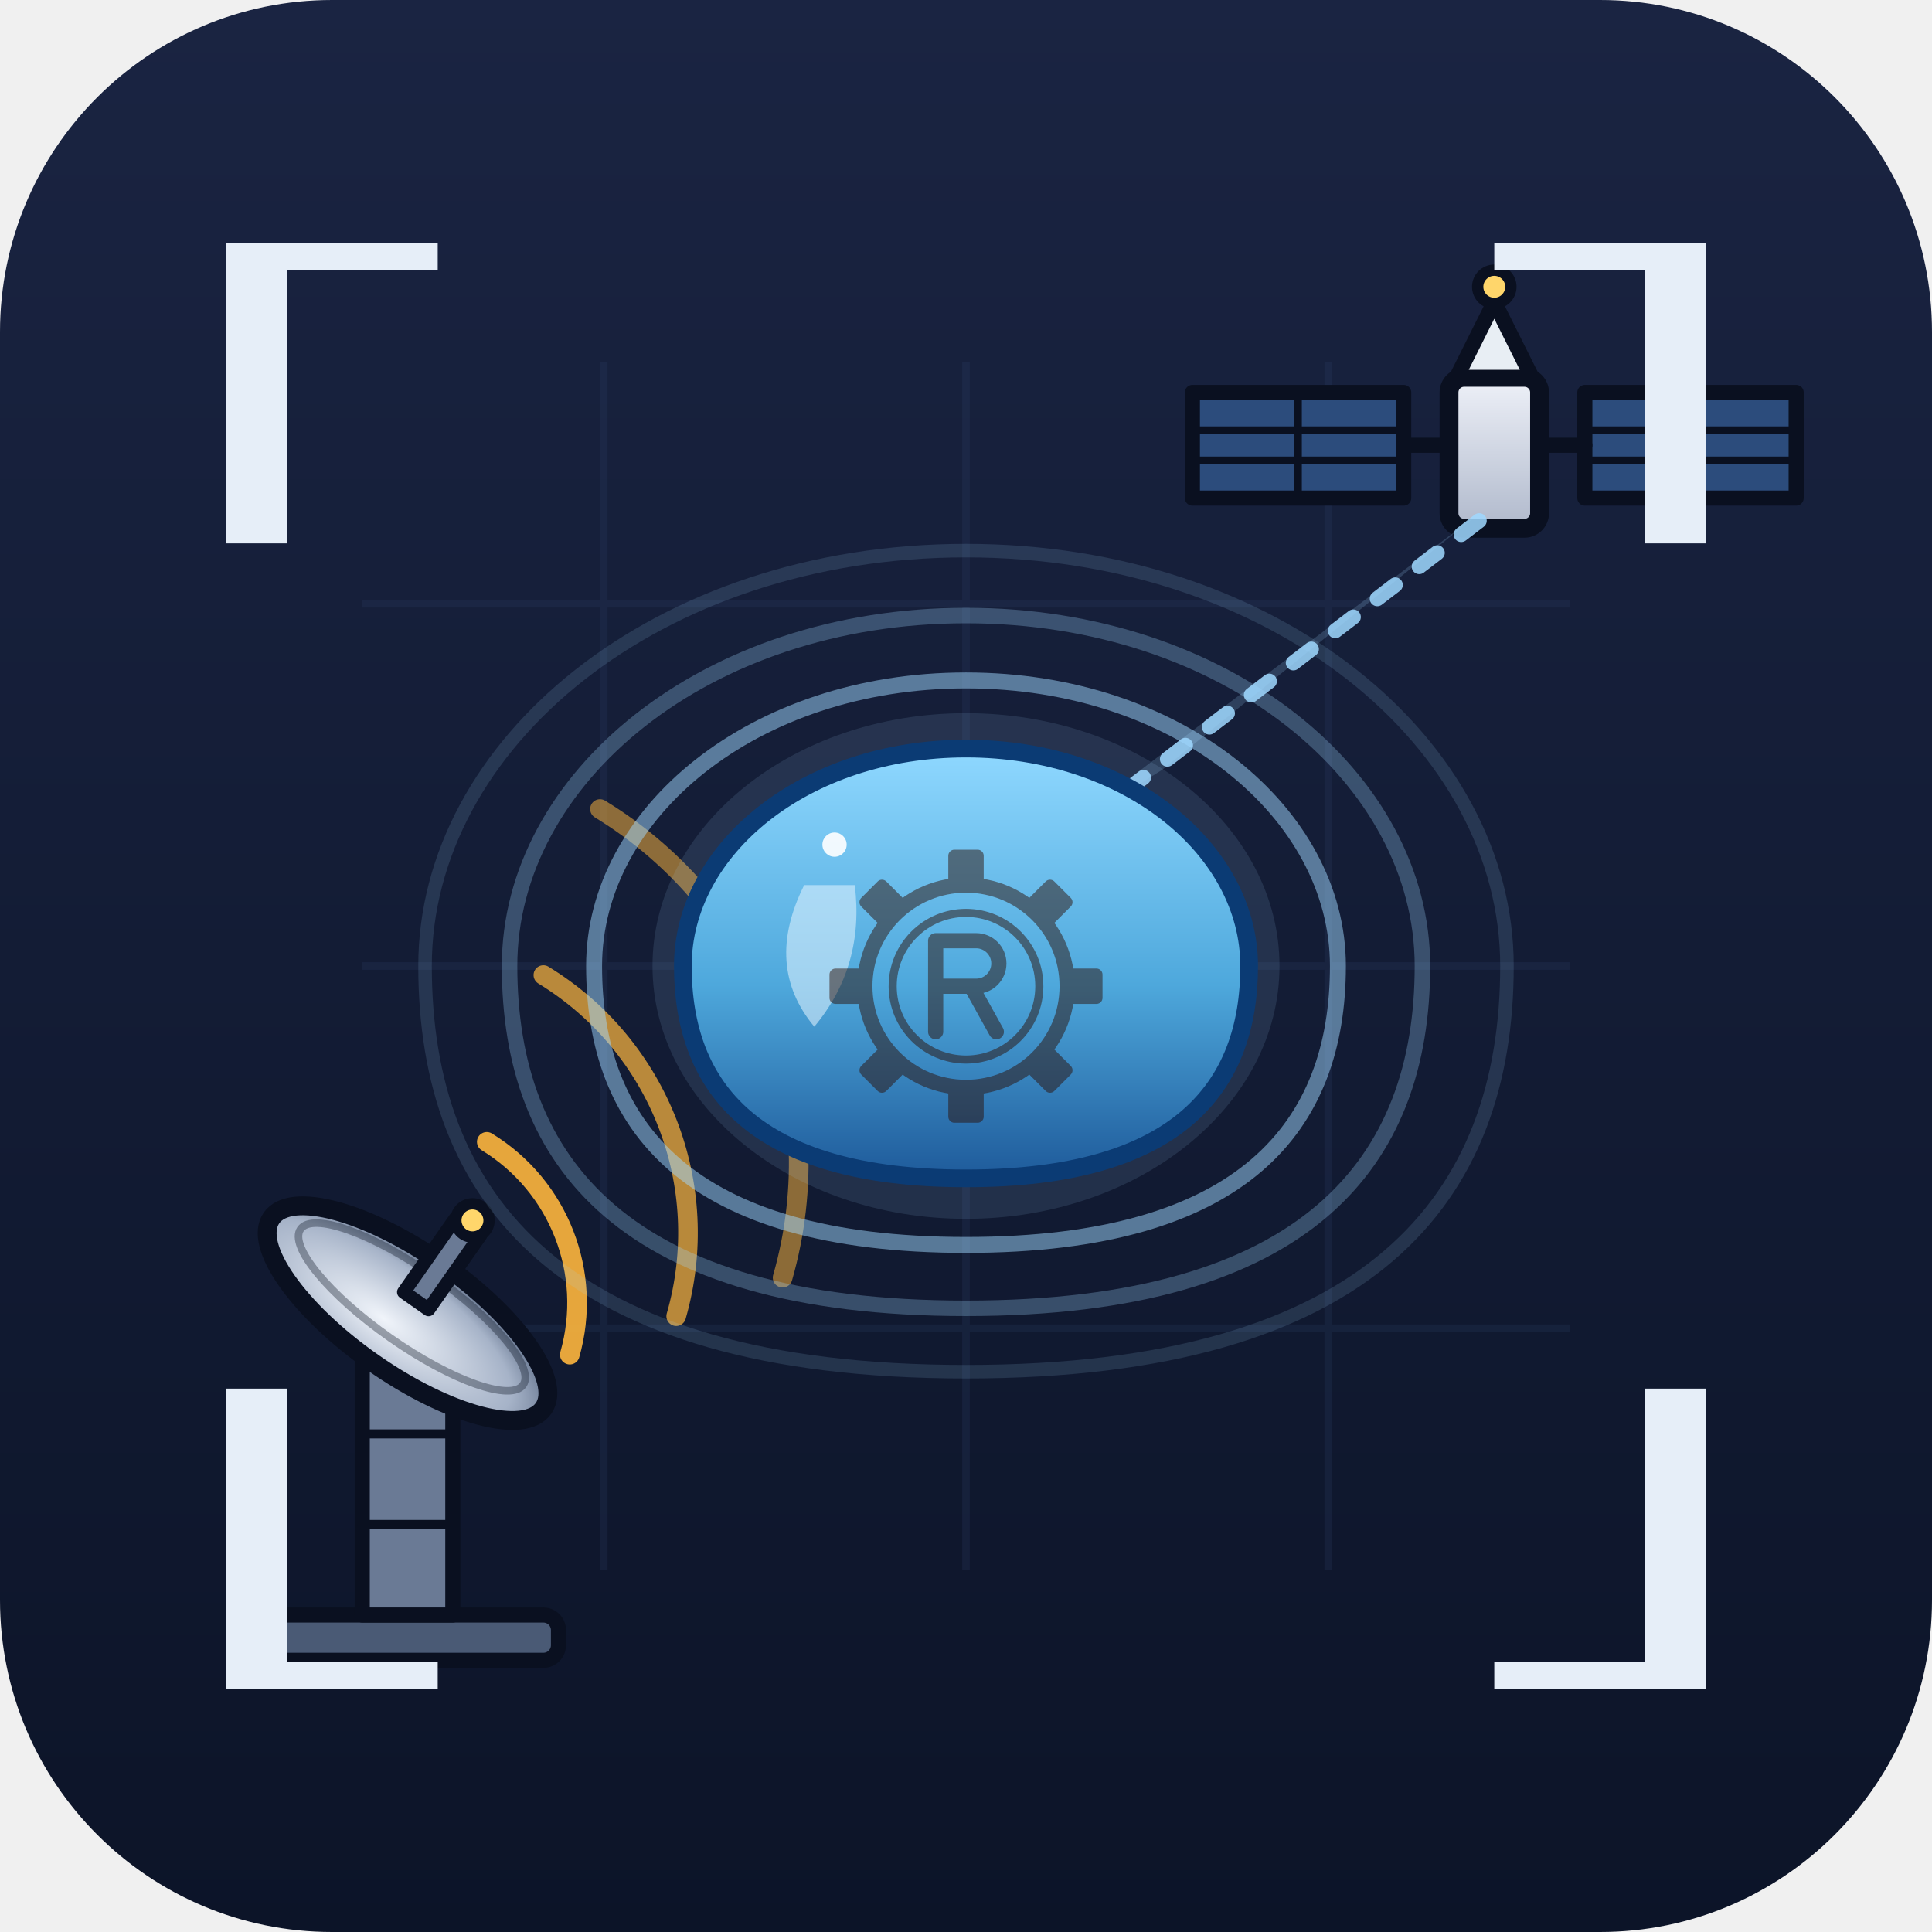
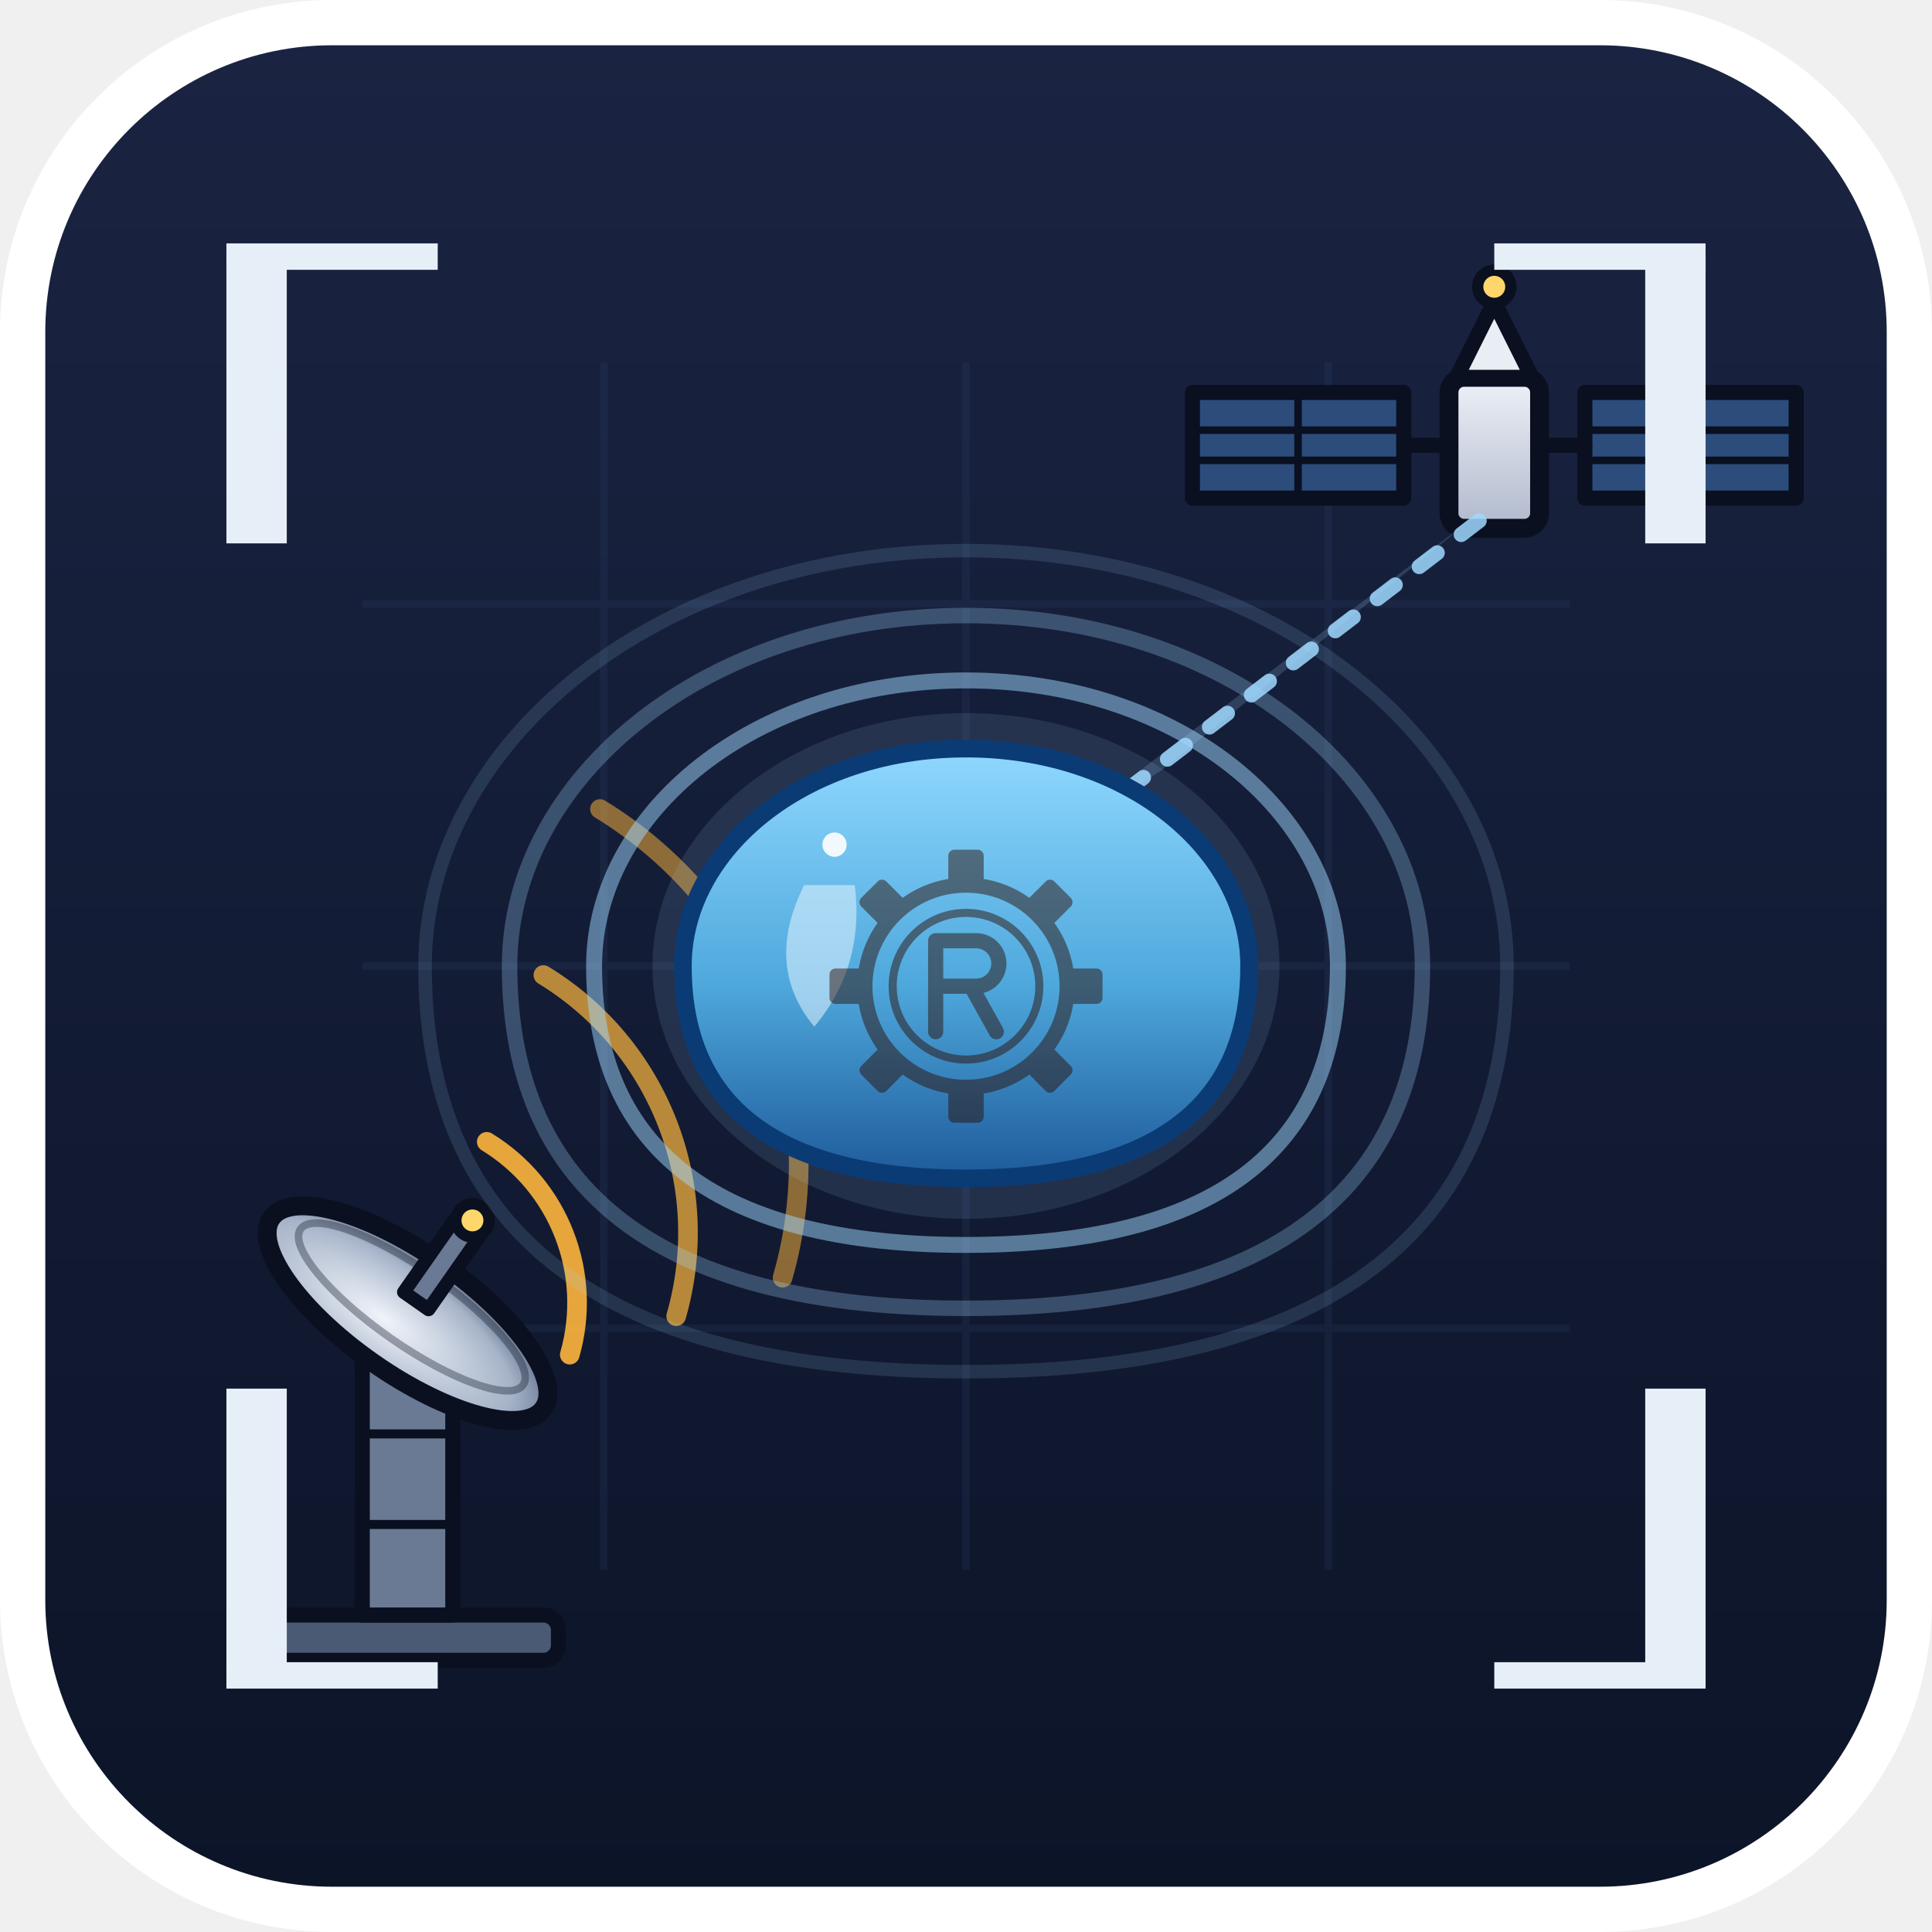
<svg xmlns="http://www.w3.org/2000/svg" viewBox="0 0 256 256" width="256" height="256" role="img" aria-label="rustmatrix — weather radar and satellite illuminating a raindrop carrying the Rust gear logo">
  <defs>
    <linearGradient id="sky" x1="0" y1="0" x2="0" y2="1">
      <stop offset="0%" stop-color="#1a2442" />
      <stop offset="100%" stop-color="#0c1428" />
    </linearGradient>
    <linearGradient id="drop" x1="0" y1="0" x2="0" y2="1">
      <stop offset="0%" stop-color="#8FD8FF" />
      <stop offset="55%" stop-color="#4EA8DC" />
      <stop offset="100%" stop-color="#1E5A9A" />
    </linearGradient>
    <radialGradient id="dish" cx="45%" cy="65%" r="65%">
      <stop offset="0%" stop-color="#F0F4FA" />
      <stop offset="70%" stop-color="#A6B3C8" />
      <stop offset="100%" stop-color="#5A6A85" />
    </radialGradient>
    <linearGradient id="sat" x1="0" y1="0" x2="0" y2="1">
      <stop offset="0%" stop-color="#EEF1F8" />
      <stop offset="100%" stop-color="#B0B9CC" />
    </linearGradient>
  </defs>
-   <rect width="256" height="256" rx="44" ry="44" fill="url(#sky)" />
+   <rect x="3" y="3" width="250" height="250" rx="41" ry="41" fill="url(#sky)" stroke="#ffffff" stroke-width="6" />
  <g stroke="#2C3E6B" stroke-width="1" opacity="0.22">
    <path d="M 48 80  H 208" />
    <path d="M 48 128 H 208" />
    <path d="M 48 176 H 208" />
    <path d="M 80  48 V 208" />
    <path d="M 128 48 V 208" />
    <path d="M 176 48 V 208" />
  </g>
  <g stroke="#0A1020" stroke-linejoin="round" stroke-linecap="round">
    <g stroke-width="2">
      <rect x="158" y="52" width="28" height="14" fill="#2C4C7C" />
      <rect x="210" y="52" width="28" height="14" fill="#2C4C7C" />
      <g stroke="#0A1020" stroke-width="1">
        <line x1="158" y1="57" x2="186" y2="57" />
        <line x1="158" y1="61" x2="186" y2="61" />
        <line x1="172" y1="52" x2="172" y2="66" />
        <line x1="210" y1="57" x2="238" y2="57" />
        <line x1="210" y1="61" x2="238" y2="61" />
        <line x1="224" y1="52" x2="224" y2="66" />
      </g>
      <line x1="186" y1="59" x2="192" y2="59" stroke-width="2" />
      <line x1="204" y1="59" x2="210" y2="59" stroke-width="2" />
    </g>
    <rect x="192" y="50" width="12" height="20" rx="2" fill="url(#sat)" stroke-width="2.5" />
    <path d="M 193 50 L 198 40 L 203 50 Z" fill="#E8EEF4" stroke-width="2" />
    <circle cx="198" cy="38" r="2.2" fill="#FFD66B" stroke-width="1.5" />
  </g>
  <g>
    <path d="M 196 68 L 138 112 L 154 102 Z" fill="#9FD8FF" opacity="0.18" />
    <line x1="196" y1="69" x2="145" y2="108" stroke="#9FD8FF" stroke-width="2" stroke-linecap="round" stroke-dasharray="3 4" opacity="0.85" />
  </g>
  <g stroke="#0A1020" stroke-linejoin="round" stroke-linecap="round">
    <rect x="34" y="214" width="40" height="6" rx="2" fill="#4A5A75" stroke-width="2" />
    <rect x="48" y="176" width="12" height="38" fill="#6A7A95" stroke-width="2" />
    <line x1="48" y1="190" x2="60" y2="190" stroke-width="1.2" />
    <line x1="48" y1="202" x2="60" y2="202" stroke-width="1.2" />
    <g transform="translate(54 174) rotate(35)">
      <ellipse cx="0" cy="0" rx="22" ry="8" fill="url(#dish)" stroke-width="2.5" />
      <ellipse cx="0" cy="-1" rx="18" ry="5" fill="none" stroke="#0A1020" stroke-width="1" opacity="0.35" />
      <rect x="-2" y="-14" width="4" height="12" fill="#6A7A95" stroke-width="1.8" />
      <circle cx="0" cy="-15" r="2.2" fill="#FFD66B" stroke-width="1.5" />
    </g>
  </g>
  <g fill="none" stroke="#F0AD3D" stroke-linecap="round" stroke-width="2.6">
    <path d="M 75.5 179.5 A 25 25 0 0 0 64.5 151.3" opacity="0.95" />
    <path d="M 89.6 174.4 A 40 40 0 0 0 72.0 129.2" opacity="0.75" />
    <path d="M 103.7 169.3 A 55 55 0 0 0 79.5 107.2" opacity="0.55" />
  </g>
  <g transform="translate(128 128) scale(0.67) translate(-128 -128)">
    <ellipse cx="128" cy="128" rx="62" ry="50" fill="#9FD8FF" opacity="0.12" />
    <path d="M 128 85              C 160 85, 184 105, 184 128              C 184 152, 170 170, 128 170              C 86 170,  72 152,  72 128              C 72 105,  96  85, 128  85 Z" fill="url(#drop)" stroke="#0B3B74" stroke-width="3.5" stroke-linejoin="round" />
    <path d="M 96 112 Q 88 128 98 140 Q 108 128 106 112 Z" fill="#E3F4FF" opacity="0.55" />
    <circle cx="102" cy="104" r="2.4" fill="#FFFFFF" opacity="0.9" />
    <g transform="translate(128 132)" opacity="0.48">
      <g fill="#2A0A00" stroke="#2A0A00">
        <g stroke-width="0">
          <rect x="-3.5" y="-27" width="7" height="7" rx="1.2" />
          <g transform="rotate(45)">
            <rect x="-3.5" y="-27" width="7" height="7" rx="1.2" />
          </g>
          <g transform="rotate(90)">
            <rect x="-3.5" y="-27" width="7" height="7" rx="1.2" />
          </g>
          <g transform="rotate(135)">
            <rect x="-3.5" y="-27" width="7" height="7" rx="1.2" />
          </g>
          <g transform="rotate(180)">
            <rect x="-3.5" y="-27" width="7" height="7" rx="1.2" />
          </g>
          <g transform="rotate(225)">
            <rect x="-3.5" y="-27" width="7" height="7" rx="1.2" />
          </g>
          <g transform="rotate(270)">
            <rect x="-3.5" y="-27" width="7" height="7" rx="1.2" />
          </g>
          <g transform="rotate(315)">
            <rect x="-3.5" y="-27" width="7" height="7" rx="1.2" />
          </g>
        </g>
        <circle cx="0" cy="0" r="20" fill="none" stroke-width="3" />
        <circle cx="0" cy="0" r="14.5" fill="none" stroke-width="1.6" />
        <path d="M -6 -9 V 9                  M -6 -9 H 2 A 4.5 4.5 0 0 1 2 0 H -6                  M 1 0 L 6 9" fill="none" stroke-width="3" stroke-linecap="round" stroke-linejoin="round" />
      </g>
    </g>
  </g>
  <g fill="none" stroke="#9FD8FF" stroke-linejoin="round">
    <path d="M 128 85 C 160 85, 184 105, 184 128 C 184 152, 170 170, 128 170 C 86 170, 72 152, 72 128 C 72 105, 96 85, 128 85 Z" transform="translate(128 128) scale(0.88) translate(-128 -128)" stroke-width="2.4" opacity="0.50" />
    <path d="M 128 85 C 160 85, 184 105, 184 128 C 184 152, 170 170, 128 170 C 86 170, 72 152, 72 128 C 72 105, 96 85, 128 85 Z" transform="translate(128 128) scale(1.08) translate(-128 -128)" stroke-width="1.9" opacity="0.28" />
    <path d="M 128 85 C 160 85, 184 105, 184 128 C 184 152, 170 170, 128 170 C 86 170, 72 152, 72 128 C 72 105, 96 85, 128 85 Z" transform="translate(128 128) scale(1.28) translate(-128 -128)" stroke-width="1.4" opacity="0.14" />
  </g>
  <g stroke="#E6EEF8" fill="none" stroke-linecap="butt" stroke-linejoin="miter">
    <path d="M 34 34 V 72" stroke-width="8" />
    <path d="M 30 34 H 58" stroke-width="3.5" />
    <path d="M 222 34 V 72" stroke-width="8" />
    <path d="M 198 34 H 226" stroke-width="3.5" />
    <path d="M 34 184 V 222" stroke-width="8" />
    <path d="M 30 222 H 58" stroke-width="3.5" />
    <path d="M 222 184 V 222" stroke-width="8" />
    <path d="M 198 222 H 226" stroke-width="3.5" />
  </g>
</svg>
